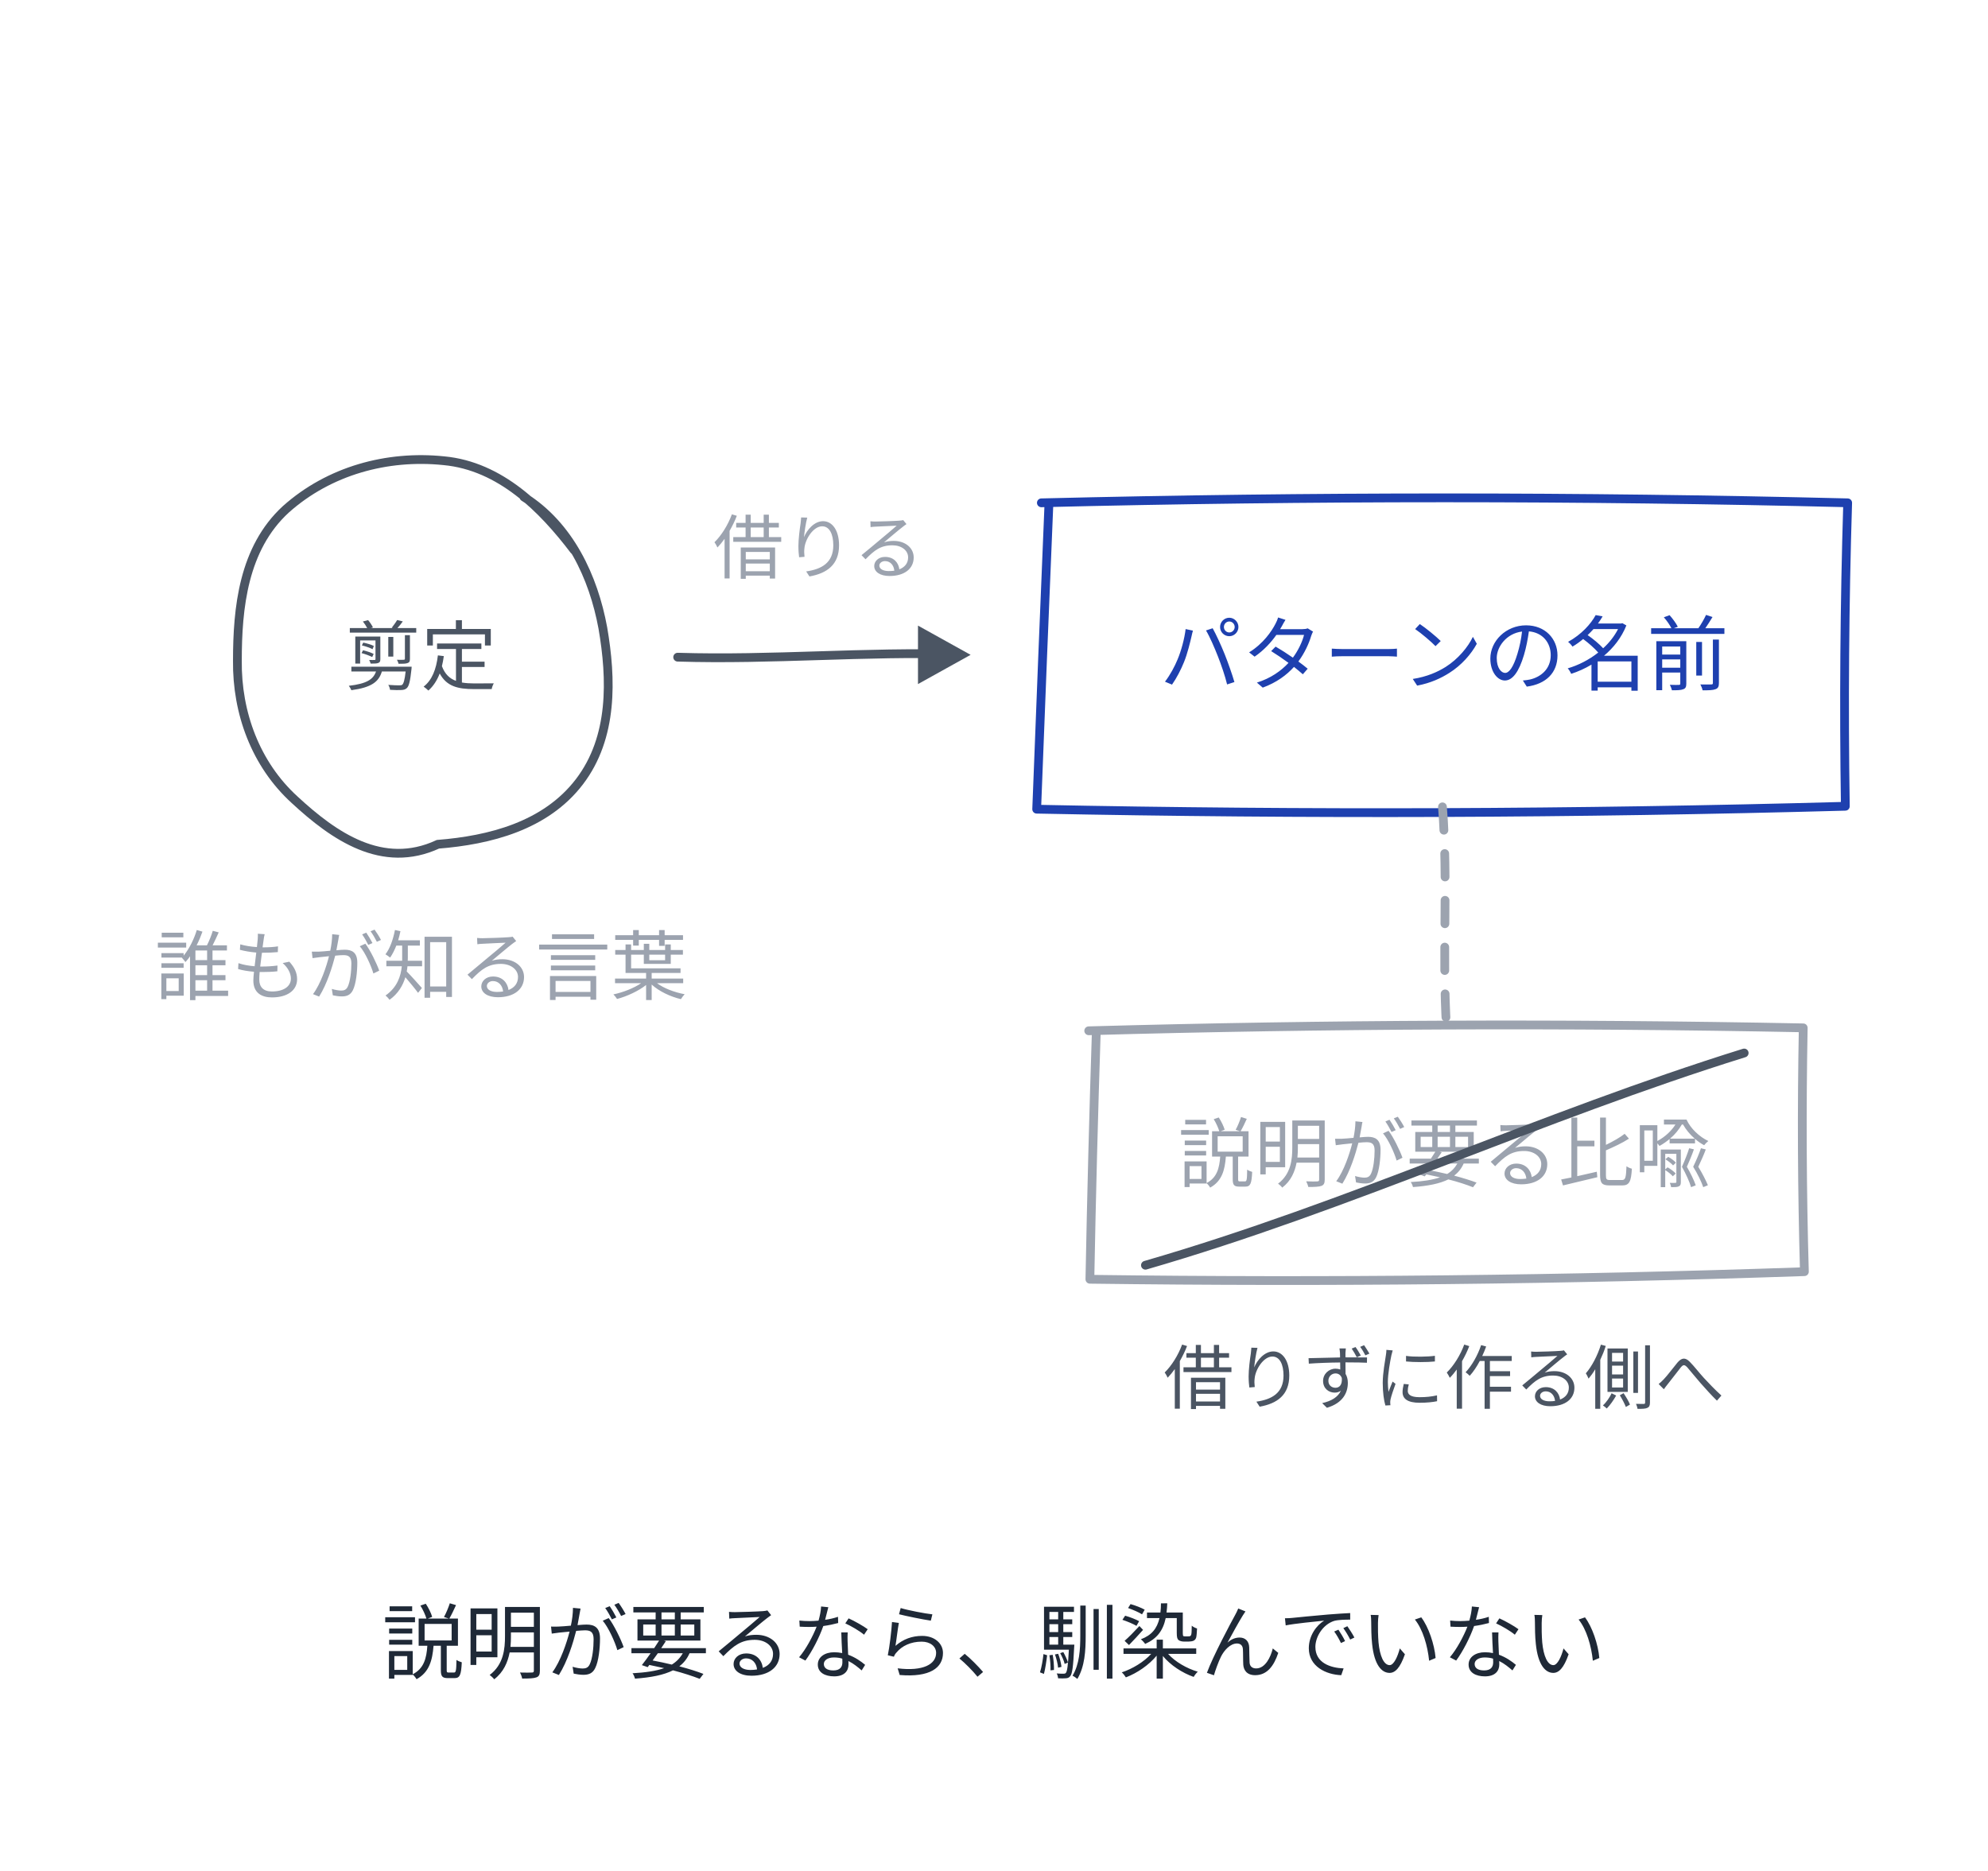
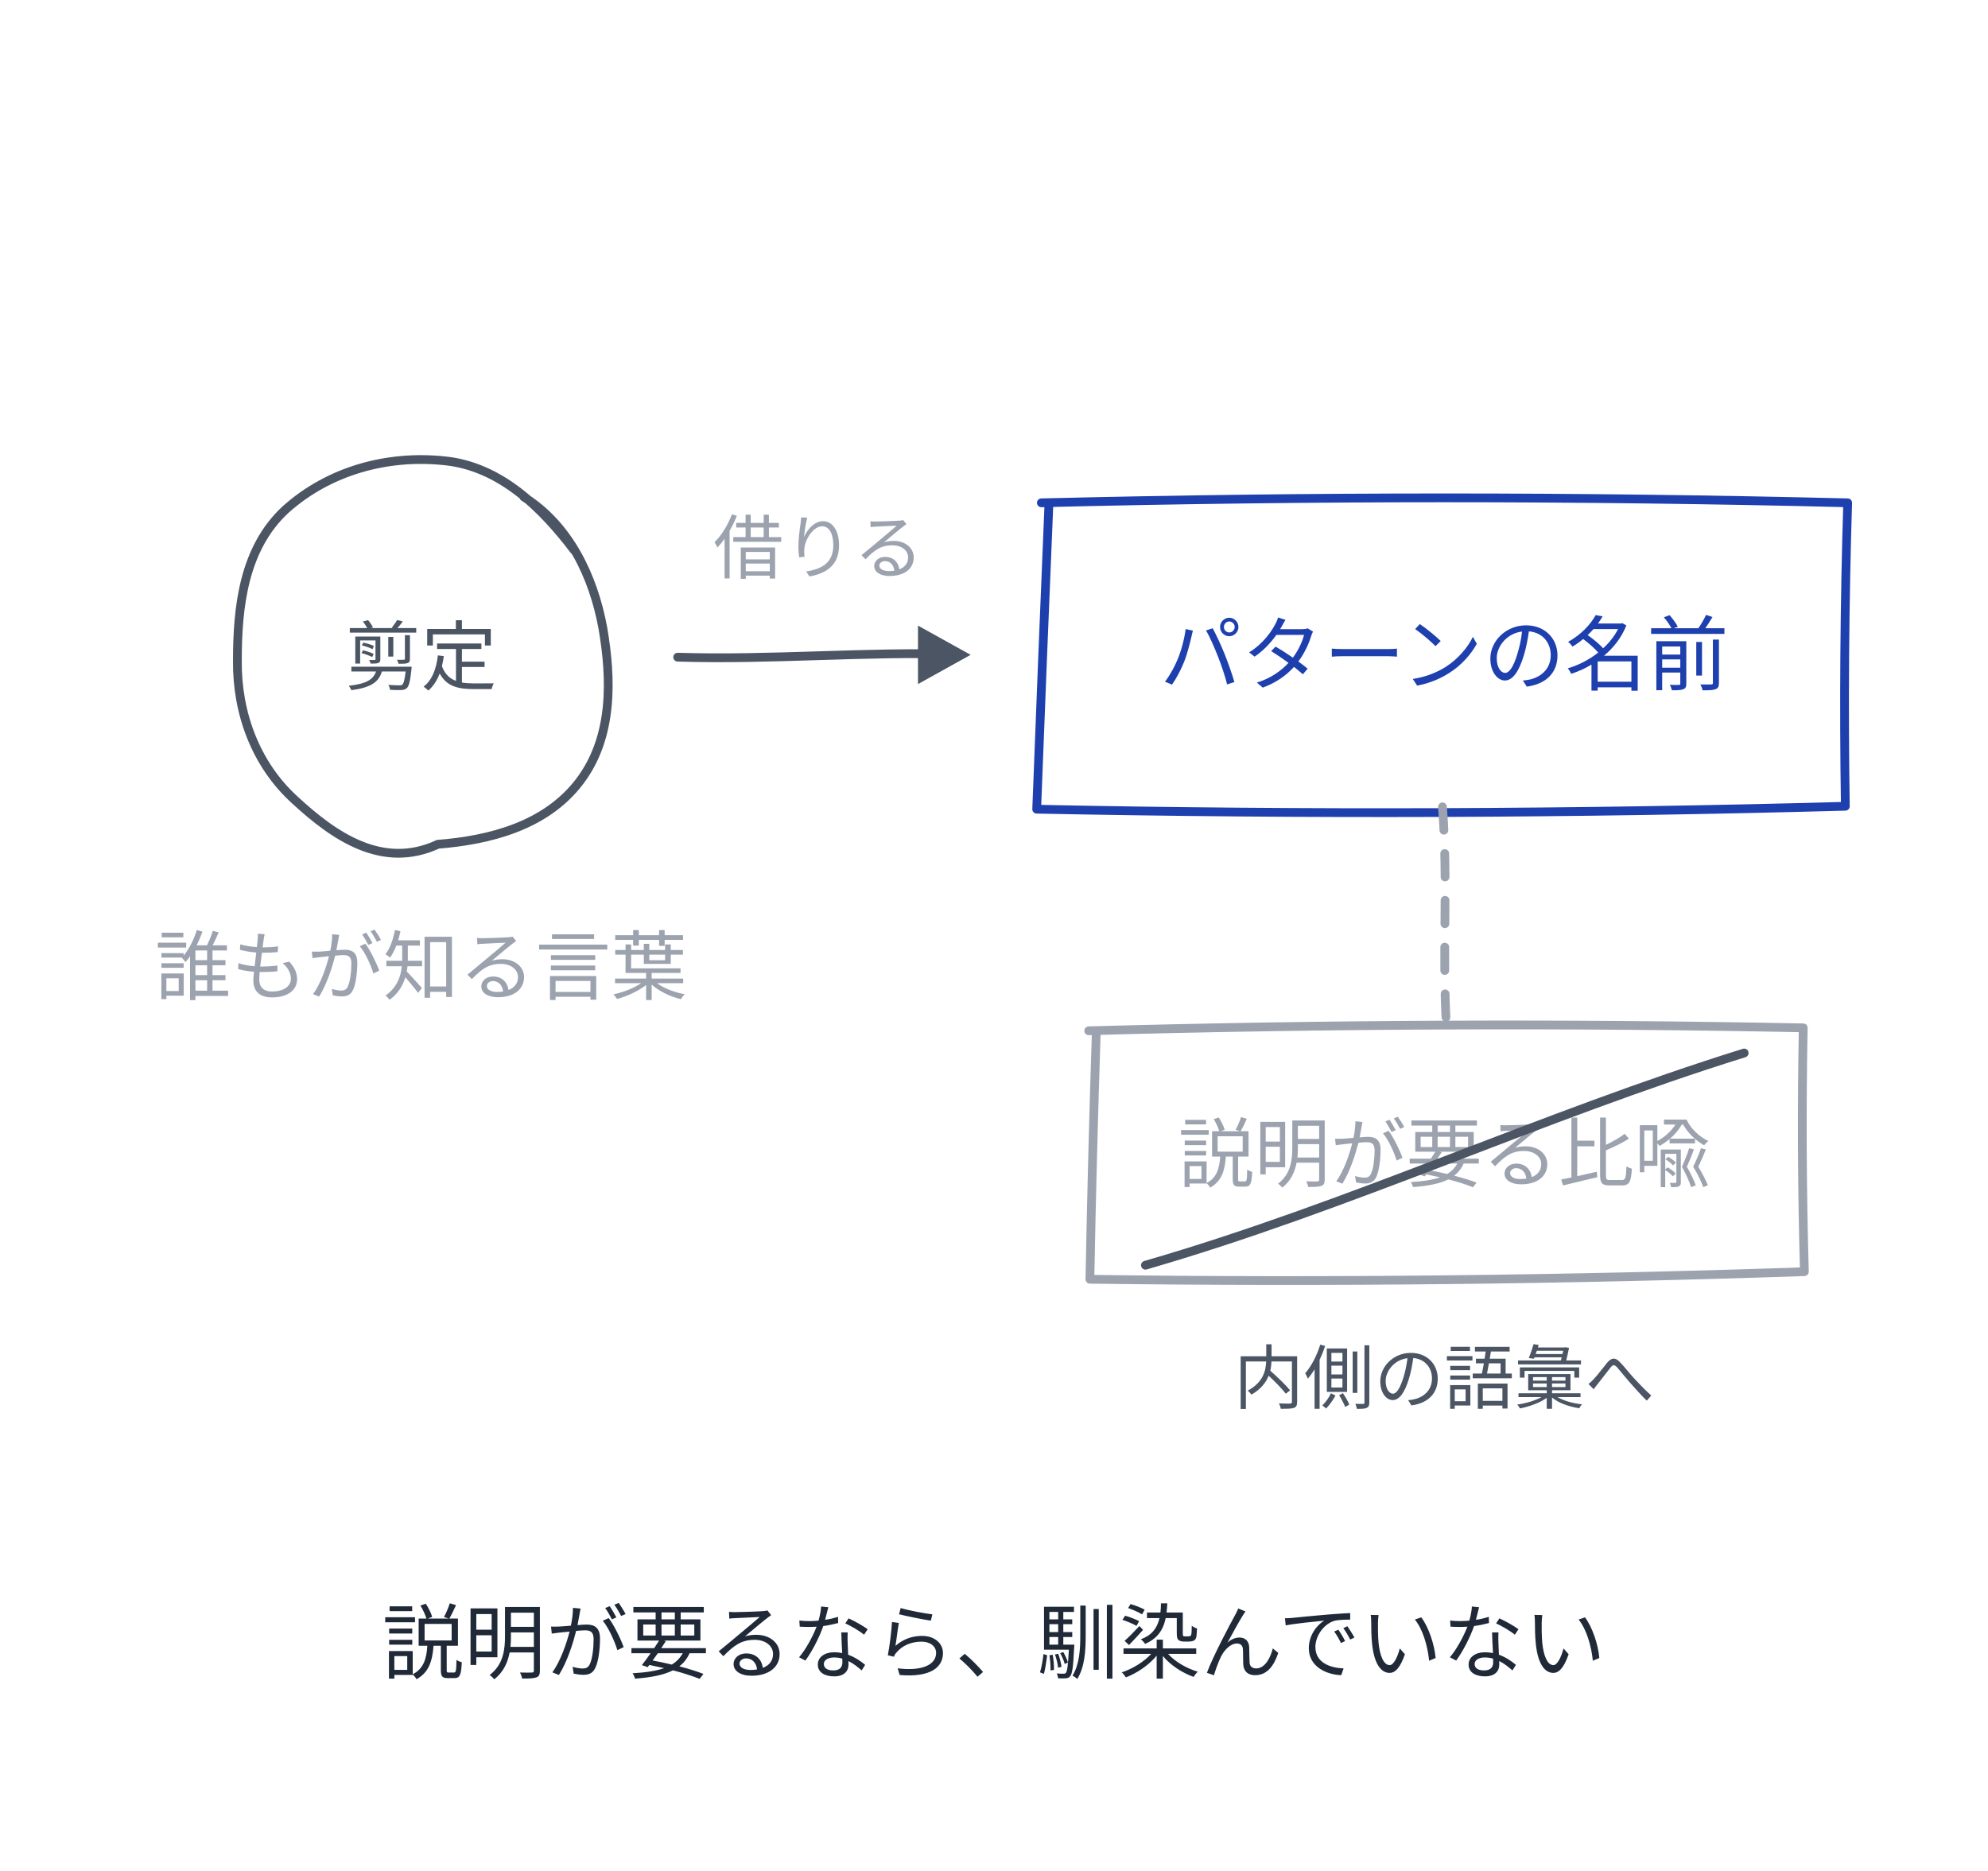
<svg xmlns="http://www.w3.org/2000/svg" width="340" height="320" viewBox="0 0 340 320" preserveAspectRatio="xMidYMid meet">
  <path d="M89.6 85 C97.4 89.9 101.5 98.7 103.1 107.4 C104.6 116.1 104.9 126.1 99.1 133.7 C93.3 141.3 83.7 143.7 74.9 144.4 C65.4 148.8 57.1 143 50.4 136.8 C43.7 130.7 40.5 121.9 40.6 113 C40.6 104 41.6 93.8 48.9 87.1 C56.3 80.5 66.2 77.8 75.9 78.8 C85.6 79.7 92.8 87 98.2 94.1" stroke="#4B5563" stroke-width="1.5" fill="none" stroke-linecap="round" />
  <text x="72" y="117" text-anchor="middle" font-family="sans-serif" font-size="13" fill="#4B5563">剪定</text>
  <text x="72" y="170" text-anchor="middle" font-family="sans-serif" font-size="13" fill="#9CA3AF">誰もが知る言葉</text>
  <path d="M115.9 112.4 C132 112.9 148 111.4 164.1 111.9" stroke="#4B5563" stroke-width="1.5" fill="none" stroke-linecap="round" />
  <path d="M166 112 l-9 -5 l0 10 z" fill="#4B5563" />
  <text x="140" y="98" text-anchor="middle" font-family="sans-serif" font-size="12" fill="#9CA3AF">借りる</text>
  <path d="M178.1 86 Q247.1 84.3 316 86 Q315.2 111.9 315.6 137.9 Q246.4 139.8 177.3 138.4 Q178.3 112.2 179.4 86" stroke="#1E40AF" stroke-width="1.5" fill="none" stroke-linecap="round" stroke-linejoin="round" />
  <text x="247" y="117" text-anchor="middle" font-family="sans-serif" font-size="14" fill="#1E40AF">パターンの名前</text>
  <path d="M246.7 138 C247.7 150.7 246.6 163.3 247.4 175.9" stroke="#9CA3AF" stroke-width="1.5" stroke-dasharray="4 4" fill="none" stroke-linecap="round" />
  <path d="M186.2 176.3 Q247.3 174.6 308.4 175.8 Q308 196.7 308.6 217.5 Q247.5 219.6 186.4 218.8 Q186.8 197.6 187.5 176.3" stroke="#9CA3AF" stroke-width="1.5" fill="none" stroke-linecap="round" stroke-linejoin="round" />
  <text x="247" y="202" text-anchor="middle" font-family="sans-serif" font-size="13" fill="#9CA3AF">説明が要る比喩</text>
  <path d="M195.9 216.4 C230.8 206.3 263.6 190.9 298.3 180.1" stroke="#4B5563" stroke-width="1.5" fill="none" stroke-linecap="round" />
-   <text x="247" y="240" text-anchor="middle" font-family="sans-serif" font-size="12" fill="#4B5563">借りずに作る側へ</text>
+   <text x="247" y="240" text-anchor="middle" font-family="sans-serif" font-size="12" fill="#4B5563">内側の語彙へ</text>
  <text x="170" y="286" text-anchor="middle" font-family="sans-serif" font-size="14" fill="#1F2937">説明が要るなら、馴染んでいない</text>
</svg>
